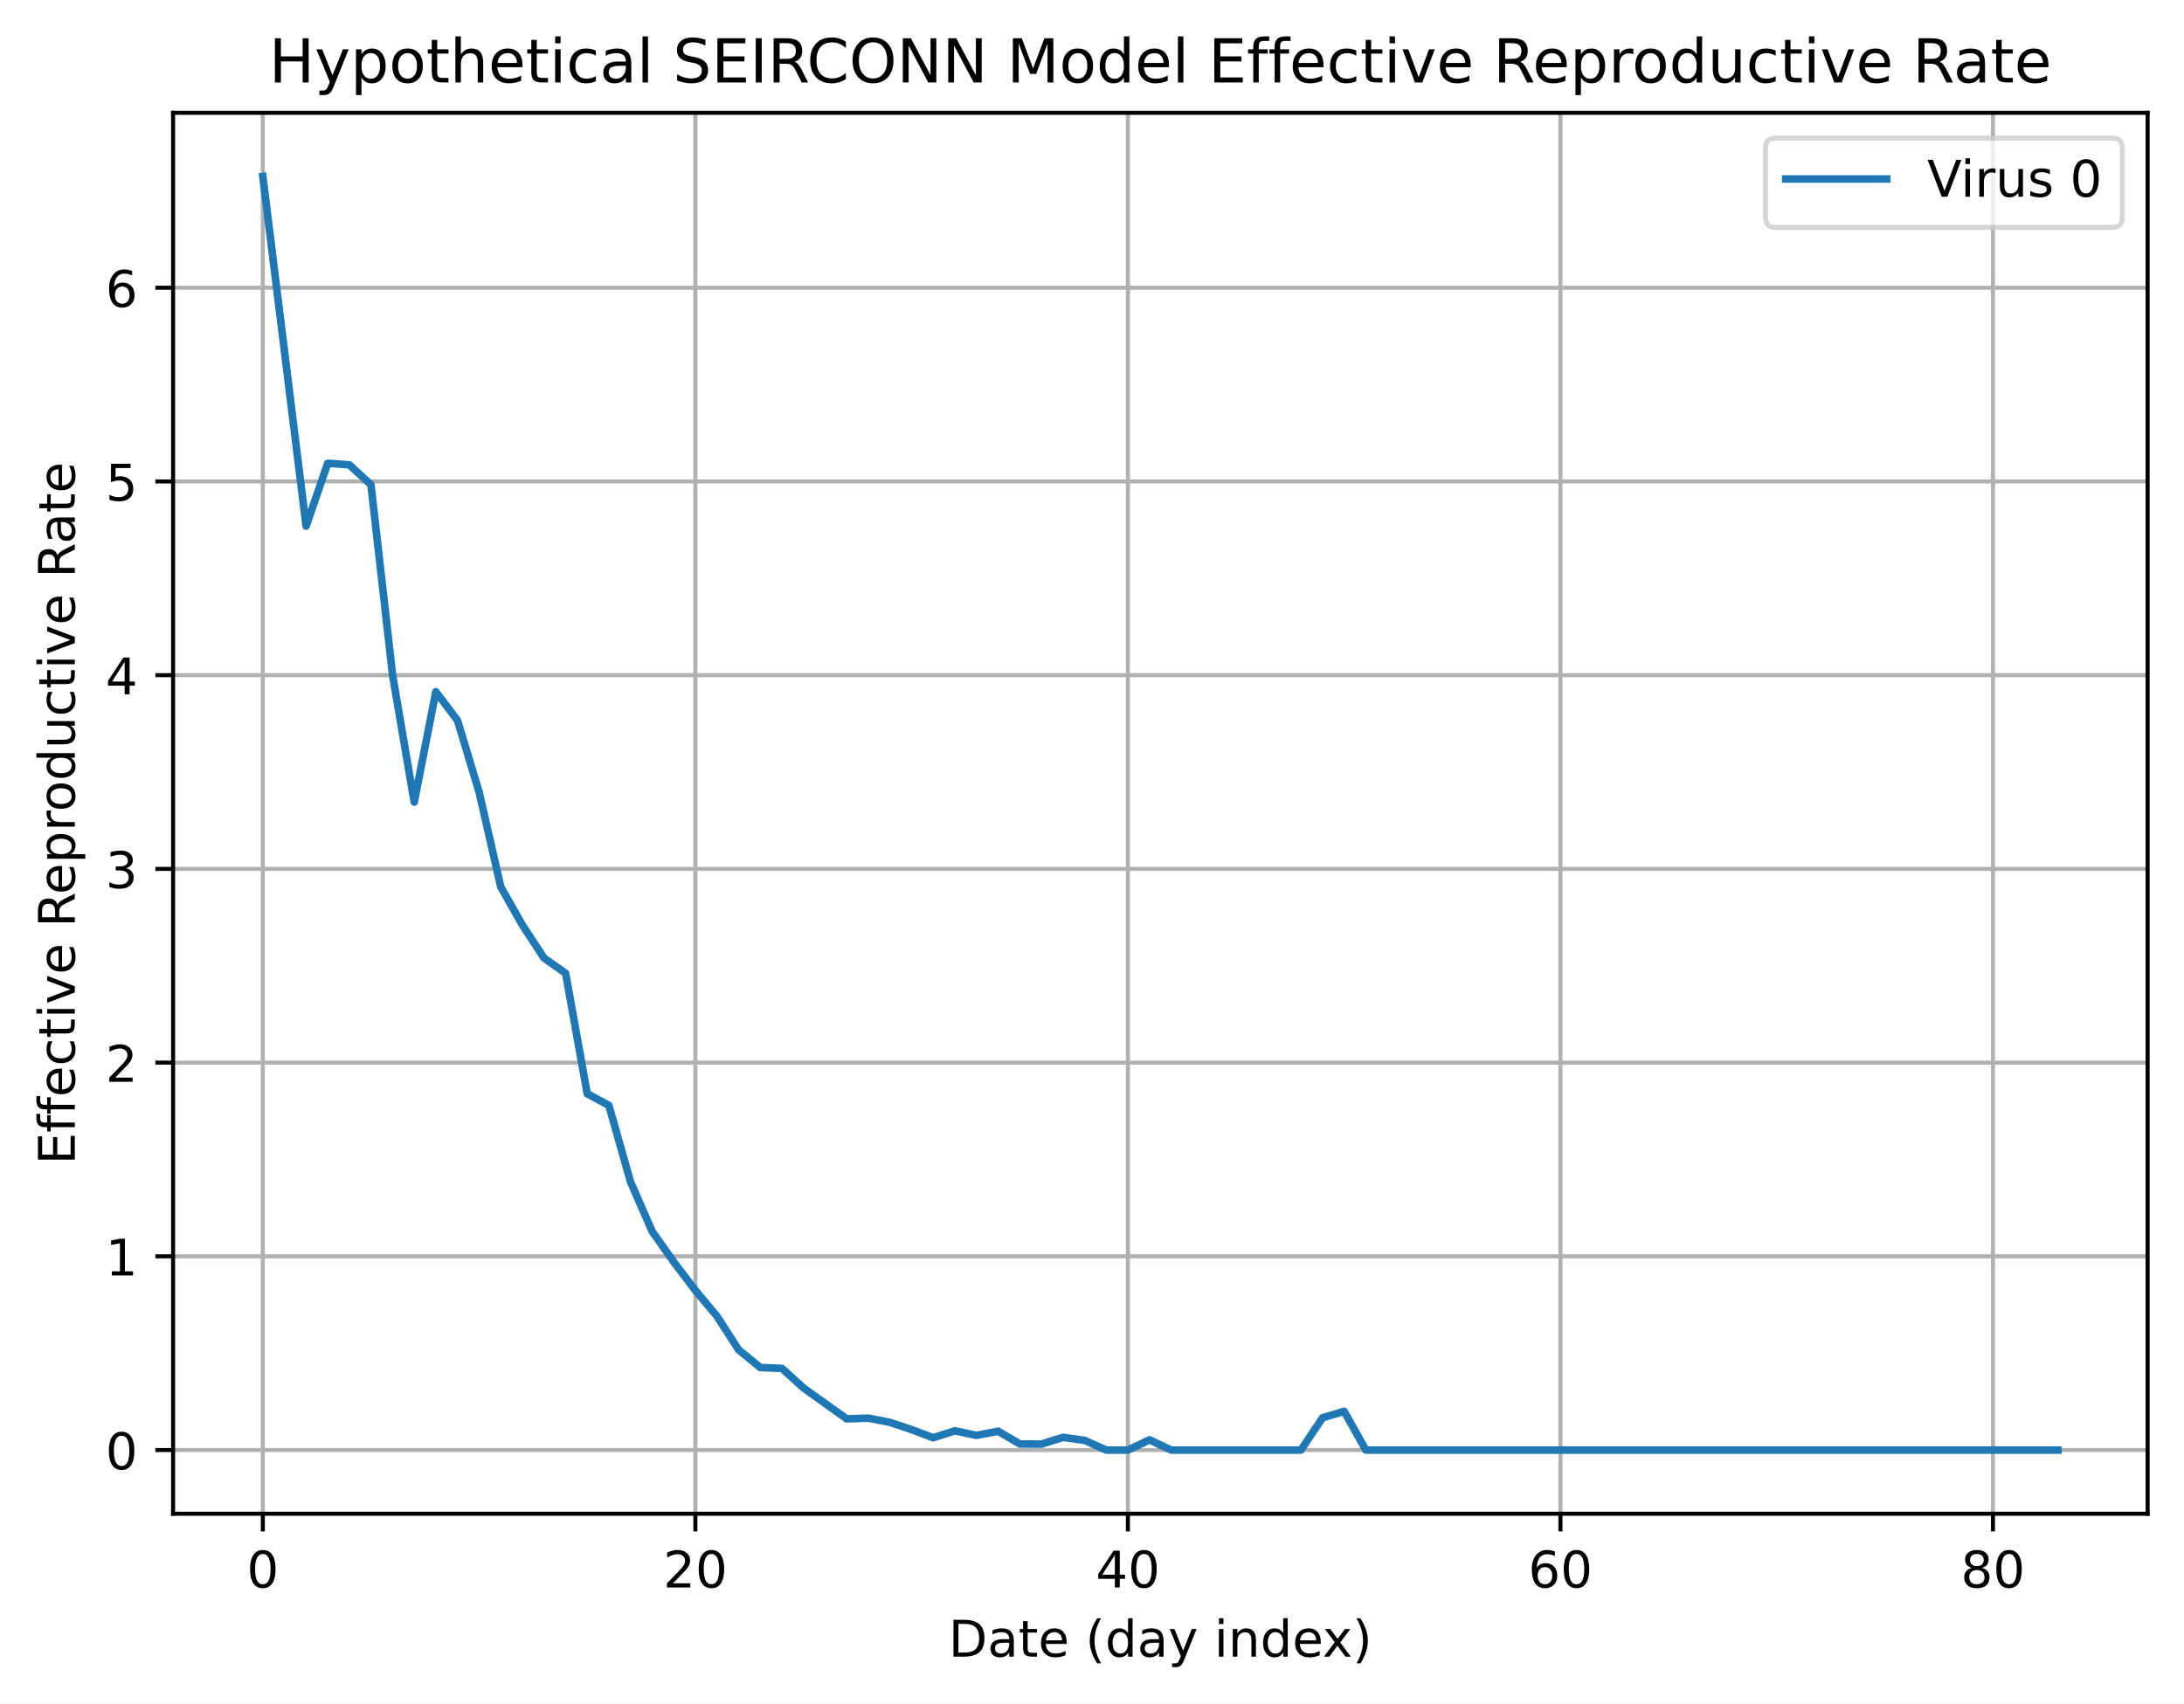
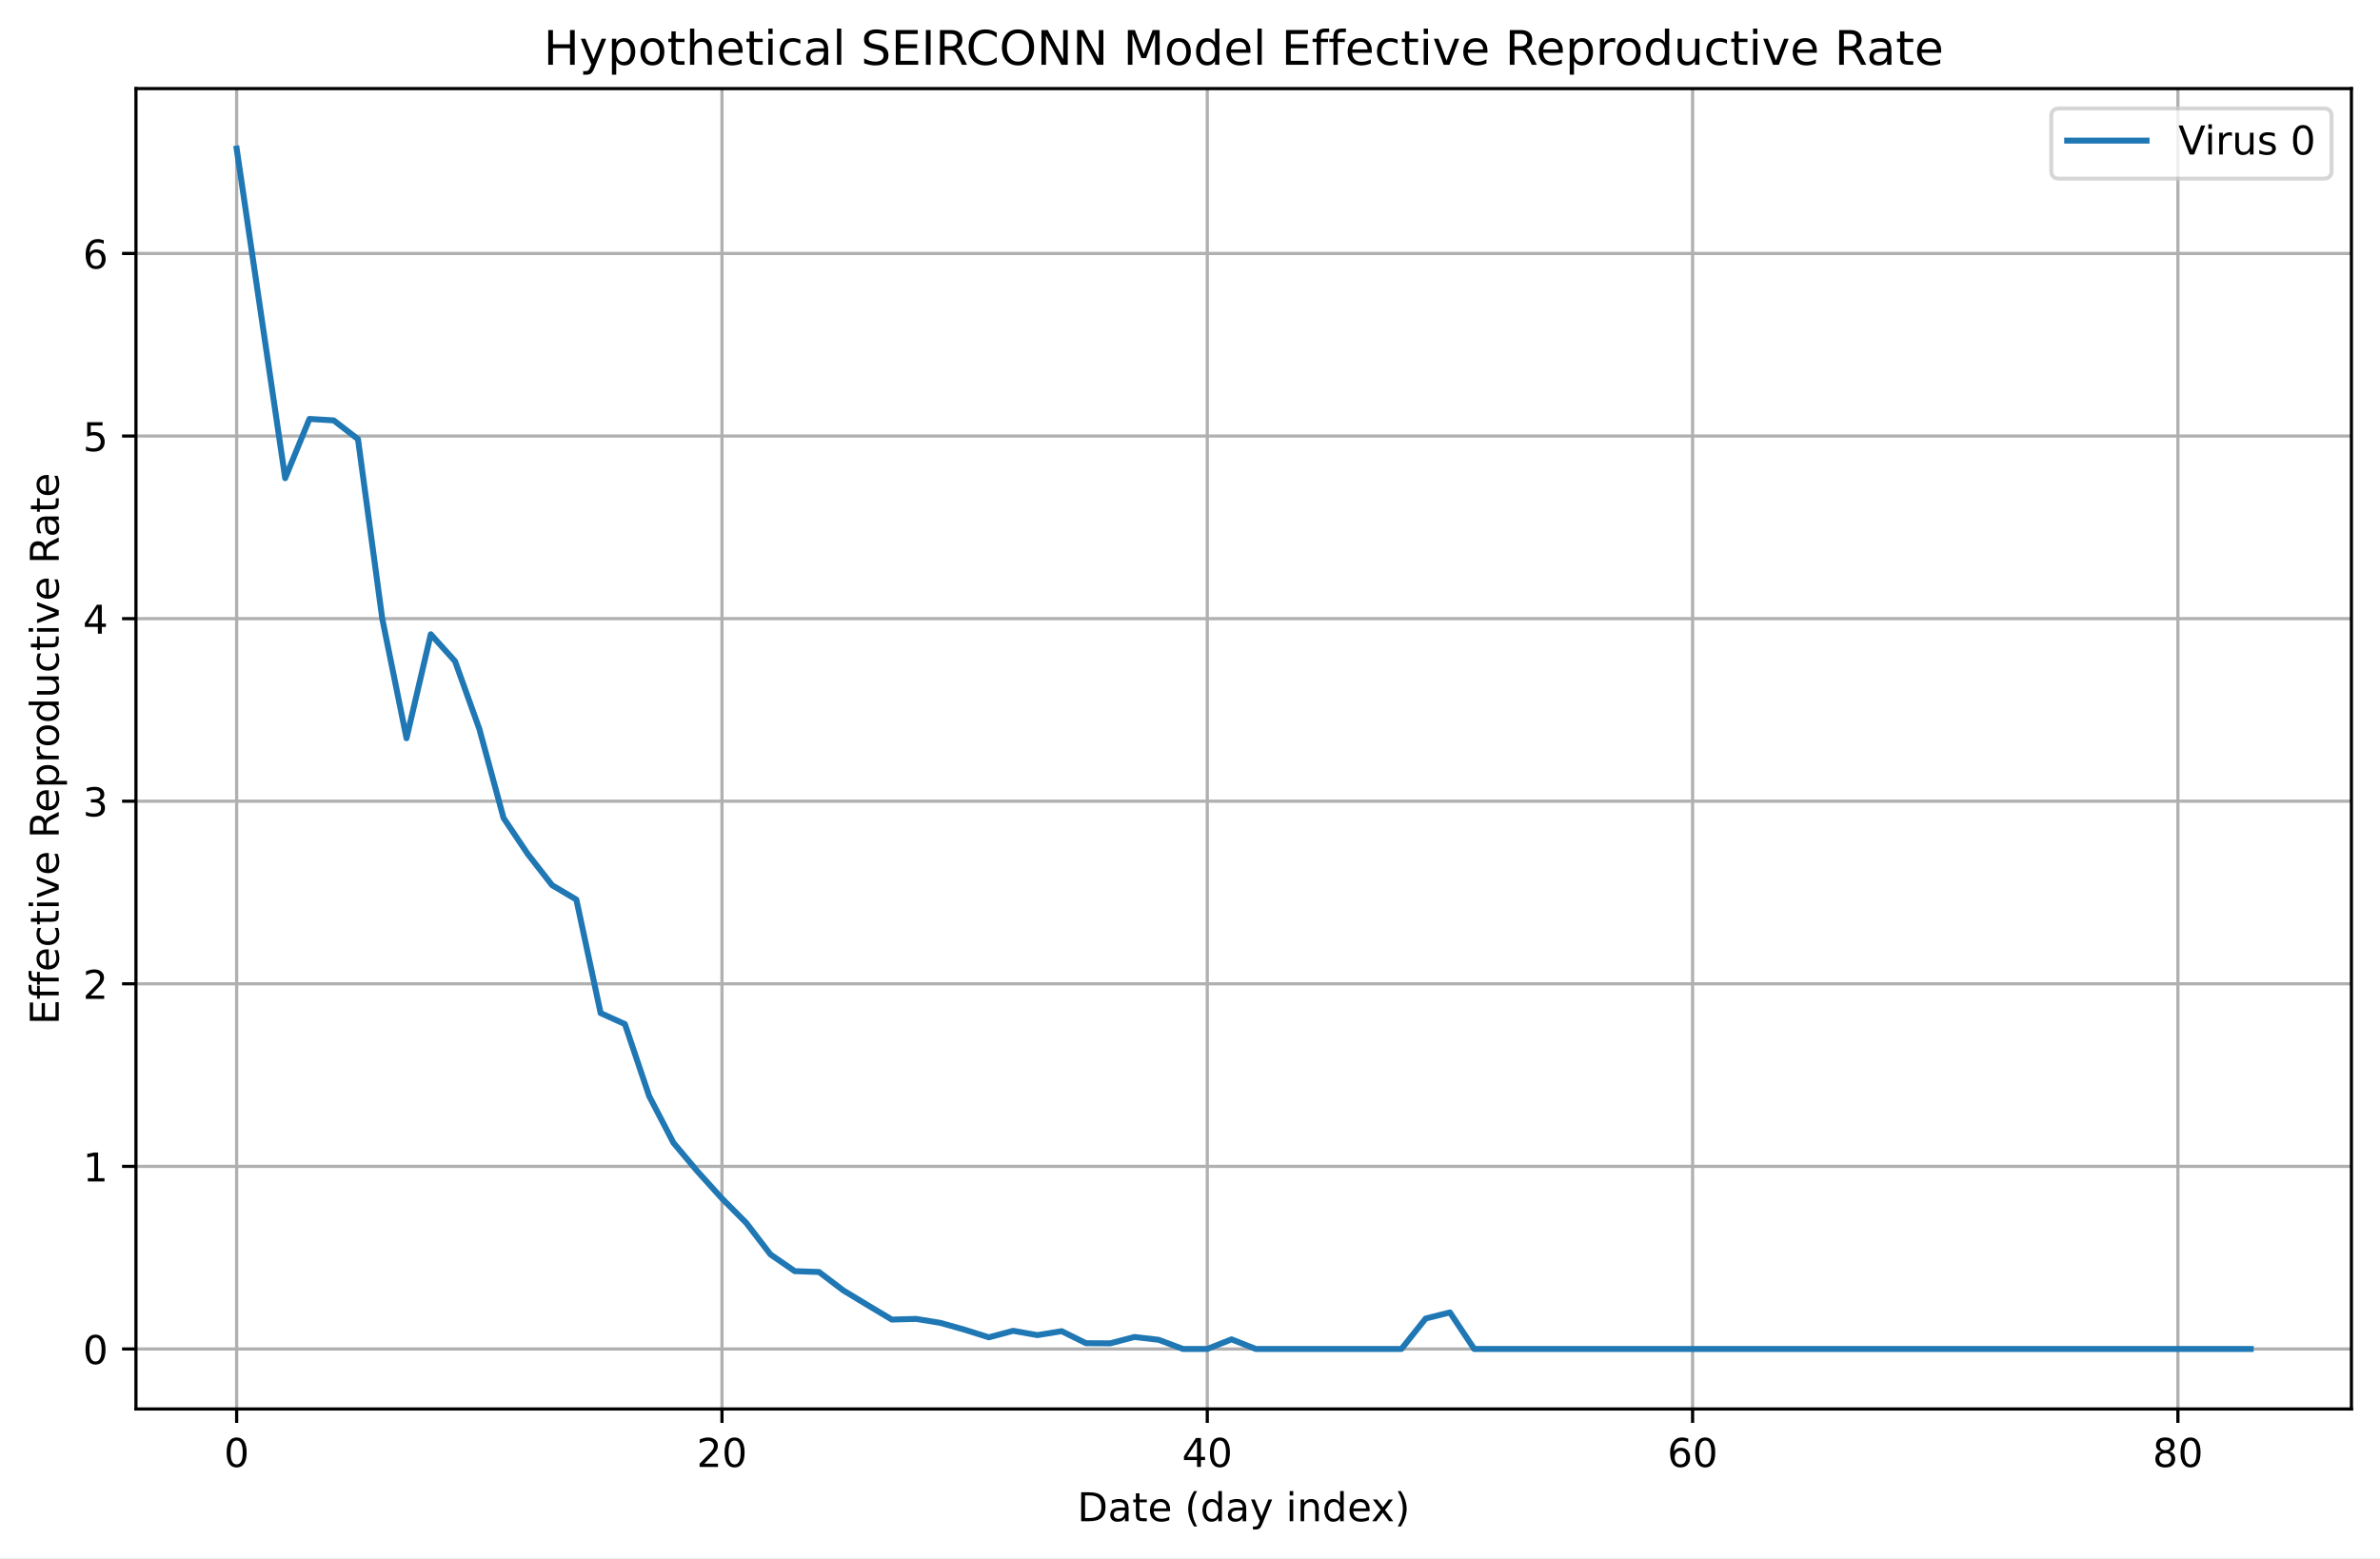
- <svg xmlns="http://www.w3.org/2000/svg" xmlns:xlink="http://www.w3.org/1999/xlink" width="432.041pt" height="337.074pt" viewBox="0 0 432.041 337.074" version="1.1">
+ <svg xmlns="http://www.w3.org/2000/svg" xmlns:xlink="http://www.w3.org/1999/xlink" width="599.441pt" height="392.514pt" viewBox="0 0 599.441 392.514" version="1.1">
  <defs>
    <style type="text/css">*{stroke-linejoin: round; stroke-linecap: butt}</style>
  </defs>
  <g id="figure_1">
    <g id="patch_1">
-       <path d="M 0 337.074  L 432.041 337.074  L 432.041 0  L 0 0  z " style="fill: #ffffff" />
+       <path d="M 0 392.514  L 599.441 392.514  L 599.441 0  L 0 0  z " style="fill: #ffffff" />
    </g>
    <g id="axes_1">
      <g id="patch_2">
-         <path d="M 34.241 299.518  L 424.841 299.518  L 424.841 22.318  L 34.241 22.318  z " style="fill: #ffffff" />
+         <path d="M 34.241 354.958  L 592.241 354.958  L 592.241 22.318  L 34.241 22.318  z " style="fill: #ffffff" />
      </g>
      <g id="matplotlib.axis_1">
        <g id="xtick_1">
          <g id="line2d_1">
-             <path d="M 51.995 299.518  L 51.995 22.318  " clip-path="url(#p65db26a279)" style="fill: none; stroke: #b0b0b0; stroke-width: 0.8; stroke-linecap: square" />
+             <path d="M 59.604 354.958  L 59.604 22.318  " clip-path="url(#p182b6ae760)" style="fill: none; stroke: #b0b0b0; stroke-width: 0.8; stroke-linecap: square" />
          </g>
          <g id="line2d_2">
            <defs>
-               <path id="mb46f146114" d="M 0 0  L 0 3.5  " style="stroke: #000000; stroke-width: 0.8" />
+               <path id="m645575d894" d="M 0 0  L 0 3.5  " style="stroke: #000000; stroke-width: 0.8" />
            </defs>
            <g>
-               <use xlink:href="#mb46f146114" x="51.995" y="299.518" style="stroke: #000000; stroke-width: 0.8" />
+               <use xlink:href="#m645575d894" x="59.604" y="354.958" style="stroke: #000000; stroke-width: 0.8" />
            </g>
          </g>
          <g id="text_1">
-             <g transform="translate(48.81392 314.1166) scale(0.1 -0.1)">
+             <g transform="translate(56.42301 369.5566) scale(0.1 -0.1)">
              <defs>
                <path id="DejaVuSans-30" d="M 2034 4250  Q 1547 4250 1301 3770  Q 1056 3291 1056 2328  Q 1056 1369 1301 889  Q 1547 409 2034 409  Q 2525 409 2770 889  Q 3016 1369 3016 2328  Q 3016 3291 2770 3770  Q 2525 4250 2034 4250  z M 2034 4750  Q 2819 4750 3233 4129  Q 3647 3509 3647 2328  Q 3647 1150 3233 529  Q 2819 -91 2034 -91  Q 1250 -91 836 529  Q 422 1150 422 2328  Q 422 3509 836 4129  Q 1250 4750 2034 4750  z " transform="scale(0.015625)" />
              </defs>
              <use xlink:href="#DejaVuSans-30" />
            </g>
          </g>
        </g>
        <g id="xtick_2">
          <g id="line2d_3">
-             <path d="M 137.559 299.518  L 137.559 22.318  " clip-path="url(#p65db26a279)" style="fill: none; stroke: #b0b0b0; stroke-width: 0.8; stroke-linecap: square" />
+             <path d="M 181.839 354.958  L 181.839 22.318  " clip-path="url(#p182b6ae760)" style="fill: none; stroke: #b0b0b0; stroke-width: 0.8; stroke-linecap: square" />
          </g>
          <g id="line2d_4">
            <g>
-               <use xlink:href="#mb46f146114" x="137.559" y="299.518" style="stroke: #000000; stroke-width: 0.8" />
+               <use xlink:href="#m645575d894" x="181.839" y="354.958" style="stroke: #000000; stroke-width: 0.8" />
            </g>
          </g>
          <g id="text_2">
-             <g transform="translate(131.1967 314.1166) scale(0.1 -0.1)">
+             <g transform="translate(175.4762 369.5566) scale(0.1 -0.1)">
              <defs>
                <path id="DejaVuSans-32" d="M 1228 531  L 3431 531  L 3431 0  L 469 0  L 469 531  Q 828 903 1448 1529  Q 2069 2156 2228 2338  Q 2531 2678 2651 2914  Q 2772 3150 2772 3378  Q 2772 3750 2511 3984  Q 2250 4219 1831 4219  Q 1534 4219 1204 4116  Q 875 4013 500 3803  L 500 4441  Q 881 4594 1212 4672  Q 1544 4750 1819 4750  Q 2544 4750 2975 4387  Q 3406 4025 3406 3419  Q 3406 3131 3298 2873  Q 3191 2616 2906 2266  Q 2828 2175 2409 1742  Q 1991 1309 1228 531  z " transform="scale(0.015625)" />
              </defs>
              <use xlink:href="#DejaVuSans-32" />
              <use xlink:href="#DejaVuSans-30" transform="translate(63.62305 0)" />
            </g>
          </g>
        </g>
        <g id="xtick_3">
          <g id="line2d_5">
-             <path d="M 223.123 299.518  L 223.123 22.318  " clip-path="url(#p65db26a279)" style="fill: none; stroke: #b0b0b0; stroke-width: 0.8; stroke-linecap: square" />
+             <path d="M 304.073 354.958  L 304.073 22.318  " clip-path="url(#p182b6ae760)" style="fill: none; stroke: #b0b0b0; stroke-width: 0.8; stroke-linecap: square" />
          </g>
          <g id="line2d_6">
            <g>
-               <use xlink:href="#mb46f146114" x="223.123" y="299.518" style="stroke: #000000; stroke-width: 0.8" />
+               <use xlink:href="#m645575d894" x="304.073" y="354.958" style="stroke: #000000; stroke-width: 0.8" />
            </g>
          </g>
          <g id="text_3">
-             <g transform="translate(216.7608 314.1166) scale(0.1 -0.1)">
+             <g transform="translate(297.7105 369.5566) scale(0.1 -0.1)">
              <defs>
                <path id="DejaVuSans-34" d="M 2419 4116  L 825 1625  L 2419 1625  L 2419 4116  z M 2253 4666  L 3047 4666  L 3047 1625  L 3713 1625  L 3713 1100  L 3047 1100  L 3047 0  L 2419 0  L 2419 1100  L 313 1100  L 313 1709  L 2253 4666  z " transform="scale(0.015625)" />
              </defs>
              <use xlink:href="#DejaVuSans-34" />
              <use xlink:href="#DejaVuSans-30" transform="translate(63.62305 0)" />
            </g>
          </g>
        </g>
        <g id="xtick_4">
          <g id="line2d_7">
-             <path d="M 308.687 299.518  L 308.687 22.318  " clip-path="url(#p65db26a279)" style="fill: none; stroke: #b0b0b0; stroke-width: 0.8; stroke-linecap: square" />
+             <path d="M 426.307 354.958  L 426.307 22.318  " clip-path="url(#p182b6ae760)" style="fill: none; stroke: #b0b0b0; stroke-width: 0.8; stroke-linecap: square" />
          </g>
          <g id="line2d_8">
            <g>
-               <use xlink:href="#mb46f146114" x="308.687" y="299.518" style="stroke: #000000; stroke-width: 0.8" />
+               <use xlink:href="#m645575d894" x="426.307" y="354.958" style="stroke: #000000; stroke-width: 0.8" />
            </g>
          </g>
          <g id="text_4">
-             <g transform="translate(302.3249 314.1166) scale(0.1 -0.1)">
+             <g transform="translate(419.9449 369.5566) scale(0.1 -0.1)">
              <defs>
                <path id="DejaVuSans-36" d="M 2113 2584  Q 1688 2584 1439 2293  Q 1191 2003 1191 1497  Q 1191 994 1439 701  Q 1688 409 2113 409  Q 2538 409 2786 701  Q 3034 994 3034 1497  Q 3034 2003 2786 2293  Q 2538 2584 2113 2584  z M 3366 4563  L 3366 3988  Q 3128 4100 2886 4159  Q 2644 4219 2406 4219  Q 1781 4219 1451 3797  Q 1122 3375 1075 2522  Q 1259 2794 1537 2939  Q 1816 3084 2150 3084  Q 2853 3084 3261 2657  Q 3669 2231 3669 1497  Q 3669 778 3244 343  Q 2819 -91 2113 -91  Q 1303 -91 875 529  Q 447 1150 447 2328  Q 447 3434 972 4092  Q 1497 4750 2381 4750  Q 2619 4750 2861 4703  Q 3103 4656 3366 4563  z " transform="scale(0.015625)" />
              </defs>
              <use xlink:href="#DejaVuSans-36" />
              <use xlink:href="#DejaVuSans-30" transform="translate(63.62305 0)" />
            </g>
          </g>
        </g>
        <g id="xtick_5">
          <g id="line2d_9">
-             <path d="M 394.251 299.518  L 394.251 22.318  " clip-path="url(#p65db26a279)" style="fill: none; stroke: #b0b0b0; stroke-width: 0.8; stroke-linecap: square" />
+             <path d="M 548.542 354.958  L 548.542 22.318  " clip-path="url(#p182b6ae760)" style="fill: none; stroke: #b0b0b0; stroke-width: 0.8; stroke-linecap: square" />
          </g>
          <g id="line2d_10">
            <g>
-               <use xlink:href="#mb46f146114" x="394.251" y="299.518" style="stroke: #000000; stroke-width: 0.8" />
+               <use xlink:href="#m645575d894" x="548.542" y="354.958" style="stroke: #000000; stroke-width: 0.8" />
            </g>
          </g>
          <g id="text_5">
-             <g transform="translate(387.889 314.1166) scale(0.1 -0.1)">
+             <g transform="translate(542.1793 369.5566) scale(0.1 -0.1)">
              <defs>
                <path id="DejaVuSans-38" d="M 2034 2216  Q 1584 2216 1326 1975  Q 1069 1734 1069 1313  Q 1069 891 1326 650  Q 1584 409 2034 409  Q 2484 409 2743 651  Q 3003 894 3003 1313  Q 3003 1734 2745 1975  Q 2488 2216 2034 2216  z M 1403 2484  Q 997 2584 770 2862  Q 544 3141 544 3541  Q 544 4100 942 4425  Q 1341 4750 2034 4750  Q 2731 4750 3128 4425  Q 3525 4100 3525 3541  Q 3525 3141 3298 2862  Q 3072 2584 2669 2484  Q 3125 2378 3379 2068  Q 3634 1759 3634 1313  Q 3634 634 3220 271  Q 2806 -91 2034 -91  Q 1263 -91 848 271  Q 434 634 434 1313  Q 434 1759 690 2068  Q 947 2378 1403 2484  z M 1172 3481  Q 1172 3119 1398 2916  Q 1625 2713 2034 2713  Q 2441 2713 2670 2916  Q 2900 3119 2900 3481  Q 2900 3844 2670 4047  Q 2441 4250 2034 4250  Q 1625 4250 1398 4047  Q 1172 3844 1172 3481  z " transform="scale(0.015625)" />
              </defs>
              <use xlink:href="#DejaVuSans-38" />
              <use xlink:href="#DejaVuSans-30" transform="translate(63.62305 0)" />
            </g>
          </g>
        </g>
        <g id="text_6">
-           <g transform="translate(187.632 327.7947) scale(0.1 -0.1)">
+           <g transform="translate(271.332 383.2347) scale(0.1 -0.1)">
            <defs>
              <path id="DejaVuSans-44" d="M 1259 4147  L 1259 519  L 2022 519  Q 2988 519 3436 956  Q 3884 1394 3884 2338  Q 3884 3275 3436 3711  Q 2988 4147 2022 4147  L 1259 4147  z M 628 4666  L 1925 4666  Q 3281 4666 3915 4102  Q 4550 3538 4550 2338  Q 4550 1131 3912 565  Q 3275 0 1925 0  L 628 0  L 628 4666  z " transform="scale(0.015625)" />
              <path id="DejaVuSans-61" d="M 2194 1759  Q 1497 1759 1228 1600  Q 959 1441 959 1056  Q 959 750 1161 570  Q 1363 391 1709 391  Q 2188 391 2477 730  Q 2766 1069 2766 1631  L 2766 1759  L 2194 1759  z M 3341 1997  L 3341 0  L 2766 0  L 2766 531  Q 2569 213 2275 61  Q 1981 -91 1556 -91  Q 1019 -91 701 211  Q 384 513 384 1019  Q 384 1609 779 1909  Q 1175 2209 1959 2209  L 2766 2209  L 2766 2266  Q 2766 2663 2505 2880  Q 2244 3097 1772 3097  Q 1472 3097 1187 3025  Q 903 2953 641 2809  L 641 3341  Q 956 3463 1253 3523  Q 1550 3584 1831 3584  Q 2591 3584 2966 3190  Q 3341 2797 3341 1997  z " transform="scale(0.015625)" />
              <path id="DejaVuSans-74" d="M 1172 4494  L 1172 3500  L 2356 3500  L 2356 3053  L 1172 3053  L 1172 1153  Q 1172 725 1289 603  Q 1406 481 1766 481  L 2356 481  L 2356 0  L 1766 0  Q 1100 0 847 248  Q 594 497 594 1153  L 594 3053  L 172 3053  L 172 3500  L 594 3500  L 594 4494  L 1172 4494  z " transform="scale(0.015625)" />
              <path id="DejaVuSans-65" d="M 3597 1894  L 3597 1613  L 953 1613  Q 991 1019 1311 708  Q 1631 397 2203 397  Q 2534 397 2845 478  Q 3156 559 3463 722  L 3463 178  Q 3153 47 2828 -22  Q 2503 -91 2169 -91  Q 1331 -91 842 396  Q 353 884 353 1716  Q 353 2575 817 3079  Q 1281 3584 2069 3584  Q 2775 3584 3186 3129  Q 3597 2675 3597 1894  z M 3022 2063  Q 3016 2534 2758 2815  Q 2500 3097 2075 3097  Q 1594 3097 1305 2825  Q 1016 2553 972 2059  L 3022 2063  z " transform="scale(0.015625)" />
              <path id="DejaVuSans-20" transform="scale(0.015625)" />
              <path id="DejaVuSans-28" d="M 1984 4856  Q 1566 4138 1362 3434  Q 1159 2731 1159 2009  Q 1159 1288 1364 580  Q 1569 -128 1984 -844  L 1484 -844  Q 1016 -109 783 600  Q 550 1309 550 2009  Q 550 2706 781 3412  Q 1013 4119 1484 4856  L 1984 4856  z " transform="scale(0.015625)" />
              <path id="DejaVuSans-64" d="M 2906 2969  L 2906 4863  L 3481 4863  L 3481 0  L 2906 0  L 2906 525  Q 2725 213 2448 61  Q 2172 -91 1784 -91  Q 1150 -91 751 415  Q 353 922 353 1747  Q 353 2572 751 3078  Q 1150 3584 1784 3584  Q 2172 3584 2448 3432  Q 2725 3281 2906 2969  z M 947 1747  Q 947 1113 1208 752  Q 1469 391 1925 391  Q 2381 391 2643 752  Q 2906 1113 2906 1747  Q 2906 2381 2643 2742  Q 2381 3103 1925 3103  Q 1469 3103 1208 2742  Q 947 2381 947 1747  z " transform="scale(0.015625)" />
              <path id="DejaVuSans-79" d="M 2059 -325  Q 1816 -950 1584 -1140  Q 1353 -1331 966 -1331  L 506 -1331  L 506 -850  L 844 -850  Q 1081 -850 1212 -737  Q 1344 -625 1503 -206  L 1606 56  L 191 3500  L 800 3500  L 1894 763  L 2988 3500  L 3597 3500  L 2059 -325  z " transform="scale(0.015625)" />
              <path id="DejaVuSans-69" d="M 603 3500  L 1178 3500  L 1178 0  L 603 0  L 603 3500  z M 603 4863  L 1178 4863  L 1178 4134  L 603 4134  L 603 4863  z " transform="scale(0.015625)" />
              <path id="DejaVuSans-6e" d="M 3513 2113  L 3513 0  L 2938 0  L 2938 2094  Q 2938 2591 2744 2837  Q 2550 3084 2163 3084  Q 1697 3084 1428 2787  Q 1159 2491 1159 1978  L 1159 0  L 581 0  L 581 3500  L 1159 3500  L 1159 2956  Q 1366 3272 1645 3428  Q 1925 3584 2291 3584  Q 2894 3584 3203 3211  Q 3513 2838 3513 2113  z " transform="scale(0.015625)" />
              <path id="DejaVuSans-78" d="M 3513 3500  L 2247 1797  L 3578 0  L 2900 0  L 1881 1375  L 863 0  L 184 0  L 1544 1831  L 300 3500  L 978 3500  L 1906 2253  L 2834 3500  L 3513 3500  z " transform="scale(0.015625)" />
              <path id="DejaVuSans-29" d="M 513 4856  L 1013 4856  Q 1481 4119 1714 3412  Q 1947 2706 1947 2009  Q 1947 1309 1714 600  Q 1481 -109 1013 -844  L 513 -844  Q 928 -128 1133 580  Q 1338 1288 1338 2009  Q 1338 2731 1133 3434  Q 928 4138 513 4856  z " transform="scale(0.015625)" />
            </defs>
            <use xlink:href="#DejaVuSans-44" />
            <use xlink:href="#DejaVuSans-61" transform="translate(77.00195 0)" />
            <use xlink:href="#DejaVuSans-74" transform="translate(138.2812 0)" />
            <use xlink:href="#DejaVuSans-65" transform="translate(177.4902 0)" />
            <use xlink:href="#DejaVuSans-20" transform="translate(239.0137 0)" />
            <use xlink:href="#DejaVuSans-28" transform="translate(270.8008 0)" />
            <use xlink:href="#DejaVuSans-64" transform="translate(309.8145 0)" />
            <use xlink:href="#DejaVuSans-61" transform="translate(373.291 0)" />
            <use xlink:href="#DejaVuSans-79" transform="translate(434.5703 0)" />
            <use xlink:href="#DejaVuSans-20" transform="translate(493.75 0)" />
            <use xlink:href="#DejaVuSans-69" transform="translate(525.5371 0)" />
            <use xlink:href="#DejaVuSans-6e" transform="translate(553.3203 0)" />
            <use xlink:href="#DejaVuSans-64" transform="translate(616.6992 0)" />
            <use xlink:href="#DejaVuSans-65" transform="translate(680.1758 0)" />
            <use xlink:href="#DejaVuSans-78" transform="translate(739.9492 0)" />
            <use xlink:href="#DejaVuSans-29" transform="translate(799.1289 0)" />
          </g>
        </g>
      </g>
      <g id="matplotlib.axis_2">
        <g id="ytick_1">
          <g id="line2d_11">
-             <path d="M 34.241 286.918  L 424.841 286.918  " clip-path="url(#p65db26a279)" style="fill: none; stroke: #b0b0b0; stroke-width: 0.8; stroke-linecap: square" />
+             <path d="M 34.241 339.838  L 592.241 339.838  " clip-path="url(#p182b6ae760)" style="fill: none; stroke: #b0b0b0; stroke-width: 0.8; stroke-linecap: square" />
          </g>
          <g id="line2d_12">
            <defs>
-               <path id="maa9f32d849" d="M 0 0  L -3.5 0  " style="stroke: #000000; stroke-width: 0.8" />
+               <path id="mdc50e5038f" d="M 0 0  L -3.5 0  " style="stroke: #000000; stroke-width: 0.8" />
            </defs>
            <g>
-               <use xlink:href="#maa9f32d849" x="34.241" y="286.918" style="stroke: #000000; stroke-width: 0.8" />
+               <use xlink:href="#mdc50e5038f" x="34.241" y="339.838" style="stroke: #000000; stroke-width: 0.8" />
            </g>
          </g>
          <g id="text_7">
-             <g transform="translate(20.87813 290.7173) scale(0.1 -0.1)">
+             <g transform="translate(20.87813 343.6373) scale(0.1 -0.1)">
              <use xlink:href="#DejaVuSans-30" />
            </g>
          </g>
        </g>
        <g id="ytick_2">
          <g id="line2d_13">
-             <path d="M 34.241 248.587  L 424.841 248.587  " clip-path="url(#p65db26a279)" style="fill: none; stroke: #b0b0b0; stroke-width: 0.8; stroke-linecap: square" />
+             <path d="M 34.241 293.841  L 592.241 293.841  " clip-path="url(#p182b6ae760)" style="fill: none; stroke: #b0b0b0; stroke-width: 0.8; stroke-linecap: square" />
          </g>
          <g id="line2d_14">
            <g>
-               <use xlink:href="#maa9f32d849" x="34.241" y="248.587" style="stroke: #000000; stroke-width: 0.8" />
+               <use xlink:href="#mdc50e5038f" x="34.241" y="293.841" style="stroke: #000000; stroke-width: 0.8" />
            </g>
          </g>
          <g id="text_8">
-             <g transform="translate(20.87813 252.386) scale(0.1 -0.1)">
+             <g transform="translate(20.87813 297.6398) scale(0.1 -0.1)">
              <defs>
                <path id="DejaVuSans-31" d="M 794 531  L 1825 531  L 1825 4091  L 703 3866  L 703 4441  L 1819 4666  L 2450 4666  L 2450 531  L 3481 531  L 3481 0  L 794 0  L 794 531  z " transform="scale(0.015625)" />
              </defs>
              <use xlink:href="#DejaVuSans-31" />
            </g>
          </g>
        </g>
        <g id="ytick_3">
          <g id="line2d_15">
-             <path d="M 34.241 210.255  L 424.841 210.255  " clip-path="url(#p65db26a279)" style="fill: none; stroke: #b0b0b0; stroke-width: 0.8; stroke-linecap: square" />
+             <path d="M 34.241 247.843  L 592.241 247.843  " clip-path="url(#p182b6ae760)" style="fill: none; stroke: #b0b0b0; stroke-width: 0.8; stroke-linecap: square" />
          </g>
          <g id="line2d_16">
            <g>
-               <use xlink:href="#maa9f32d849" x="34.241" y="210.255" style="stroke: #000000; stroke-width: 0.8" />
+               <use xlink:href="#mdc50e5038f" x="34.241" y="247.843" style="stroke: #000000; stroke-width: 0.8" />
            </g>
          </g>
          <g id="text_9">
-             <g transform="translate(20.87813 214.0547) scale(0.1 -0.1)">
+             <g transform="translate(20.87813 251.6422) scale(0.1 -0.1)">
              <use xlink:href="#DejaVuSans-32" />
            </g>
          </g>
        </g>
        <g id="ytick_4">
          <g id="line2d_17">
-             <path d="M 34.241 171.924  L 424.841 171.924  " clip-path="url(#p65db26a279)" style="fill: none; stroke: #b0b0b0; stroke-width: 0.8; stroke-linecap: square" />
+             <path d="M 34.241 201.845  L 592.241 201.845  " clip-path="url(#p182b6ae760)" style="fill: none; stroke: #b0b0b0; stroke-width: 0.8; stroke-linecap: square" />
          </g>
          <g id="line2d_18">
            <g>
-               <use xlink:href="#maa9f32d849" x="34.241" y="171.924" style="stroke: #000000; stroke-width: 0.8" />
+               <use xlink:href="#mdc50e5038f" x="34.241" y="201.845" style="stroke: #000000; stroke-width: 0.8" />
            </g>
          </g>
          <g id="text_10">
-             <g transform="translate(20.87813 175.7234) scale(0.1 -0.1)">
+             <g transform="translate(20.87813 205.6446) scale(0.1 -0.1)">
              <defs>
                <path id="DejaVuSans-33" d="M 2597 2516  Q 3050 2419 3304 2112  Q 3559 1806 3559 1356  Q 3559 666 3084 287  Q 2609 -91 1734 -91  Q 1441 -91 1130 -33  Q 819 25 488 141  L 488 750  Q 750 597 1062 519  Q 1375 441 1716 441  Q 2309 441 2620 675  Q 2931 909 2931 1356  Q 2931 1769 2642 2001  Q 2353 2234 1838 2234  L 1294 2234  L 1294 2753  L 1863 2753  Q 2328 2753 2575 2939  Q 2822 3125 2822 3475  Q 2822 3834 2567 4026  Q 2313 4219 1838 4219  Q 1578 4219 1281 4162  Q 984 4106 628 3988  L 628 4550  Q 988 4650 1302 4700  Q 1616 4750 1894 4750  Q 2613 4750 3031 4423  Q 3450 4097 3450 3541  Q 3450 3153 3228 2886  Q 3006 2619 2597 2516  z " transform="scale(0.015625)" />
              </defs>
              <use xlink:href="#DejaVuSans-33" />
            </g>
          </g>
        </g>
        <g id="ytick_5">
          <g id="line2d_19">
-             <path d="M 34.241 133.593  L 424.841 133.593  " clip-path="url(#p65db26a279)" style="fill: none; stroke: #b0b0b0; stroke-width: 0.8; stroke-linecap: square" />
+             <path d="M 34.241 155.848  L 592.241 155.848  " clip-path="url(#p182b6ae760)" style="fill: none; stroke: #b0b0b0; stroke-width: 0.8; stroke-linecap: square" />
          </g>
          <g id="line2d_20">
            <g>
-               <use xlink:href="#maa9f32d849" x="34.241" y="133.593" style="stroke: #000000; stroke-width: 0.8" />
+               <use xlink:href="#mdc50e5038f" x="34.241" y="155.848" style="stroke: #000000; stroke-width: 0.8" />
            </g>
          </g>
          <g id="text_11">
-             <g transform="translate(20.87813 137.392) scale(0.1 -0.1)">
+             <g transform="translate(20.87813 159.647) scale(0.1 -0.1)">
              <use xlink:href="#DejaVuSans-34" />
            </g>
          </g>
        </g>
        <g id="ytick_6">
          <g id="line2d_21">
-             <path d="M 34.241 95.261  L 424.841 95.261  " clip-path="url(#p65db26a279)" style="fill: none; stroke: #b0b0b0; stroke-width: 0.8; stroke-linecap: square" />
+             <path d="M 34.241 109.85  L 592.241 109.85  " clip-path="url(#p182b6ae760)" style="fill: none; stroke: #b0b0b0; stroke-width: 0.8; stroke-linecap: square" />
          </g>
          <g id="line2d_22">
            <g>
-               <use xlink:href="#maa9f32d849" x="34.241" y="95.261" style="stroke: #000000; stroke-width: 0.8" />
+               <use xlink:href="#mdc50e5038f" x="34.241" y="109.85" style="stroke: #000000; stroke-width: 0.8" />
            </g>
          </g>
          <g id="text_12">
-             <g transform="translate(20.87813 99.06072) scale(0.1 -0.1)">
+             <g transform="translate(20.87813 113.6494) scale(0.1 -0.1)">
              <defs>
                <path id="DejaVuSans-35" d="M 691 4666  L 3169 4666  L 3169 4134  L 1269 4134  L 1269 2991  Q 1406 3038 1543 3061  Q 1681 3084 1819 3084  Q 2600 3084 3056 2656  Q 3513 2228 3513 1497  Q 3513 744 3044 326  Q 2575 -91 1722 -91  Q 1428 -91 1123 -41  Q 819 9 494 109  L 494 744  Q 775 591 1075 516  Q 1375 441 1709 441  Q 2250 441 2565 725  Q 2881 1009 2881 1497  Q 2881 1984 2565 2268  Q 2250 2553 1709 2553  Q 1456 2553 1204 2497  Q 953 2441 691 2322  L 691 4666  z " transform="scale(0.015625)" />
              </defs>
              <use xlink:href="#DejaVuSans-35" />
            </g>
          </g>
        </g>
        <g id="ytick_7">
          <g id="line2d_23">
-             <path d="M 34.241 56.93  L 424.841 56.93  " clip-path="url(#p65db26a279)" style="fill: none; stroke: #b0b0b0; stroke-width: 0.8; stroke-linecap: square" />
+             <path d="M 34.241 63.853  L 592.241 63.853  " clip-path="url(#p182b6ae760)" style="fill: none; stroke: #b0b0b0; stroke-width: 0.8; stroke-linecap: square" />
          </g>
          <g id="line2d_24">
            <g>
-               <use xlink:href="#maa9f32d849" x="34.241" y="56.93" style="stroke: #000000; stroke-width: 0.8" />
+               <use xlink:href="#mdc50e5038f" x="34.241" y="63.853" style="stroke: #000000; stroke-width: 0.8" />
            </g>
          </g>
          <g id="text_13">
-             <g transform="translate(20.87813 60.72939) scale(0.1 -0.1)">
+             <g transform="translate(20.87813 67.6518) scale(0.1 -0.1)">
              <use xlink:href="#DejaVuSans-36" />
            </g>
          </g>
        </g>
        <g id="text_14">
-           <g transform="translate(14.79844 230.4291) rotate(-90) scale(0.1 -0.1)">
+           <g transform="translate(14.79844 258.1491) rotate(-90) scale(0.1 -0.1)">
            <defs>
              <path id="DejaVuSans-45" d="M 628 4666  L 3578 4666  L 3578 4134  L 1259 4134  L 1259 2753  L 3481 2753  L 3481 2222  L 1259 2222  L 1259 531  L 3634 531  L 3634 0  L 628 0  L 628 4666  z " transform="scale(0.015625)" />
              <path id="DejaVuSans-66" d="M 2375 4863  L 2375 4384  L 1825 4384  Q 1516 4384 1395 4259  Q 1275 4134 1275 3809  L 1275 3500  L 2222 3500  L 2222 3053  L 1275 3053  L 1275 0  L 697 0  L 697 3053  L 147 3053  L 147 3500  L 697 3500  L 697 3744  Q 697 4328 969 4595  Q 1241 4863 1831 4863  L 2375 4863  z " transform="scale(0.015625)" />
              <path id="DejaVuSans-63" d="M 3122 3366  L 3122 2828  Q 2878 2963 2633 3030  Q 2388 3097 2138 3097  Q 1578 3097 1268 2742  Q 959 2388 959 1747  Q 959 1106 1268 751  Q 1578 397 2138 397  Q 2388 397 2633 464  Q 2878 531 3122 666  L 3122 134  Q 2881 22 2623 -34  Q 2366 -91 2075 -91  Q 1284 -91 818 406  Q 353 903 353 1747  Q 353 2603 823 3093  Q 1294 3584 2113 3584  Q 2378 3584 2631 3529  Q 2884 3475 3122 3366  z " transform="scale(0.015625)" />
              <path id="DejaVuSans-76" d="M 191 3500  L 800 3500  L 1894 563  L 2988 3500  L 3597 3500  L 2284 0  L 1503 0  L 191 3500  z " transform="scale(0.015625)" />
              <path id="DejaVuSans-52" d="M 2841 2188  Q 3044 2119 3236 1894  Q 3428 1669 3622 1275  L 4263 0  L 3584 0  L 2988 1197  Q 2756 1666 2539 1819  Q 2322 1972 1947 1972  L 1259 1972  L 1259 0  L 628 0  L 628 4666  L 2053 4666  Q 2853 4666 3247 4331  Q 3641 3997 3641 3322  Q 3641 2881 3436 2590  Q 3231 2300 2841 2188  z M 1259 4147  L 1259 2491  L 2053 2491  Q 2509 2491 2742 2702  Q 2975 2913 2975 3322  Q 2975 3731 2742 3939  Q 2509 4147 2053 4147  L 1259 4147  z " transform="scale(0.015625)" />
              <path id="DejaVuSans-70" d="M 1159 525  L 1159 -1331  L 581 -1331  L 581 3500  L 1159 3500  L 1159 2969  Q 1341 3281 1617 3432  Q 1894 3584 2278 3584  Q 2916 3584 3314 3078  Q 3713 2572 3713 1747  Q 3713 922 3314 415  Q 2916 -91 2278 -91  Q 1894 -91 1617 61  Q 1341 213 1159 525  z M 3116 1747  Q 3116 2381 2855 2742  Q 2594 3103 2138 3103  Q 1681 3103 1420 2742  Q 1159 2381 1159 1747  Q 1159 1113 1420 752  Q 1681 391 2138 391  Q 2594 391 2855 752  Q 3116 1113 3116 1747  z " transform="scale(0.015625)" />
              <path id="DejaVuSans-72" d="M 2631 2963  Q 2534 3019 2420 3045  Q 2306 3072 2169 3072  Q 1681 3072 1420 2755  Q 1159 2438 1159 1844  L 1159 0  L 581 0  L 581 3500  L 1159 3500  L 1159 2956  Q 1341 3275 1631 3429  Q 1922 3584 2338 3584  Q 2397 3584 2469 3576  Q 2541 3569 2628 3553  L 2631 2963  z " transform="scale(0.015625)" />
              <path id="DejaVuSans-6f" d="M 1959 3097  Q 1497 3097 1228 2736  Q 959 2375 959 1747  Q 959 1119 1226 758  Q 1494 397 1959 397  Q 2419 397 2687 759  Q 2956 1122 2956 1747  Q 2956 2369 2687 2733  Q 2419 3097 1959 3097  z M 1959 3584  Q 2709 3584 3137 3096  Q 3566 2609 3566 1747  Q 3566 888 3137 398  Q 2709 -91 1959 -91  Q 1206 -91 779 398  Q 353 888 353 1747  Q 353 2609 779 3096  Q 1206 3584 1959 3584  z " transform="scale(0.015625)" />
              <path id="DejaVuSans-75" d="M 544 1381  L 544 3500  L 1119 3500  L 1119 1403  Q 1119 906 1312 657  Q 1506 409 1894 409  Q 2359 409 2629 706  Q 2900 1003 2900 1516  L 2900 3500  L 3475 3500  L 3475 0  L 2900 0  L 2900 538  Q 2691 219 2414 64  Q 2138 -91 1772 -91  Q 1169 -91 856 284  Q 544 659 544 1381  z M 1991 3584  L 1991 3584  z " transform="scale(0.015625)" />
            </defs>
            <use xlink:href="#DejaVuSans-45" />
            <use xlink:href="#DejaVuSans-66" transform="translate(63.18359 0)" />
            <use xlink:href="#DejaVuSans-66" transform="translate(98.38867 0)" />
            <use xlink:href="#DejaVuSans-65" transform="translate(133.5938 0)" />
            <use xlink:href="#DejaVuSans-63" transform="translate(195.1172 0)" />
            <use xlink:href="#DejaVuSans-74" transform="translate(250.0977 0)" />
            <use xlink:href="#DejaVuSans-69" transform="translate(289.3066 0)" />
            <use xlink:href="#DejaVuSans-76" transform="translate(317.0898 0)" />
            <use xlink:href="#DejaVuSans-65" transform="translate(376.2695 0)" />
            <use xlink:href="#DejaVuSans-20" transform="translate(437.793 0)" />
            <use xlink:href="#DejaVuSans-52" transform="translate(469.5801 0)" />
            <use xlink:href="#DejaVuSans-65" transform="translate(534.5625 0)" />
            <use xlink:href="#DejaVuSans-70" transform="translate(596.0859 0)" />
            <use xlink:href="#DejaVuSans-72" transform="translate(659.5625 0)" />
            <use xlink:href="#DejaVuSans-6f" transform="translate(698.4258 0)" />
            <use xlink:href="#DejaVuSans-64" transform="translate(759.6074 0)" />
            <use xlink:href="#DejaVuSans-75" transform="translate(823.084 0)" />
            <use xlink:href="#DejaVuSans-63" transform="translate(886.4629 0)" />
            <use xlink:href="#DejaVuSans-74" transform="translate(941.4434 0)" />
            <use xlink:href="#DejaVuSans-69" transform="translate(980.6523 0)" />
            <use xlink:href="#DejaVuSans-76" transform="translate(1008.436 0)" />
            <use xlink:href="#DejaVuSans-65" transform="translate(1067.615 0)" />
            <use xlink:href="#DejaVuSans-20" transform="translate(1129.139 0)" />
            <use xlink:href="#DejaVuSans-52" transform="translate(1160.926 0)" />
            <use xlink:href="#DejaVuSans-61" transform="translate(1228.158 0)" />
            <use xlink:href="#DejaVuSans-74" transform="translate(1289.438 0)" />
            <use xlink:href="#DejaVuSans-65" transform="translate(1328.646 0)" />
          </g>
        </g>
      </g>
      <g id="line2d_25">
-         <path d="M 51.995 34.918  L 60.552 104.107  L 64.83 91.668  L 69.108 91.976  L 73.386 95.911  L 77.664 133.593  L 81.943 158.706  L 86.221 136.878  L 90.499 142.537  L 94.777 156.724  L 99.055 175.458  L 103.334 183.032  L 107.612 189.563  L 111.89 192.576  L 116.168 216.409  L 120.446 218.718  L 124.725 233.837  L 129.003 243.633  L 133.281 249.695  L 137.559 255.326  L 141.837 260.451  L 146.116 267.079  L 150.394 270.585  L 154.672 270.758  L 158.95 274.626  L 163.228 277.702  L 167.507 280.748  L 171.785 280.608  L 176.063 281.442  L 180.341 282.876  L 184.619 284.479  L 188.898 283.109  L 193.176 284.014  L 197.454 283.187  L 201.732 285.708  L 206.011 285.739  L 210.289 284.405  L 214.567 285.002  L 218.845 286.918  L 223.123 286.918  L 227.402 284.901  L 231.68 286.918  L 235.958 286.918  L 240.236 286.918  L 244.514 286.918  L 248.793 286.918  L 253.071 286.918  L 257.349 286.918  L 261.627 280.53  L 265.905 279.252  L 270.184 286.918  L 274.462 286.918  L 283.018 286.918  L 291.575 286.918  L 300.131 286.918  L 308.687 286.918  L 312.966 286.918  L 338.635 286.918  L 351.469 286.918  L 372.86 286.918  L 407.086 286.918  " clip-path="url(#p65db26a279)" style="fill: none; stroke: #1f77b4; stroke-width: 1.5; stroke-linecap: square" />
+         <path d="M 59.604 37.438  L 71.828 120.465  L 77.939 105.538  L 84.051 105.908  L 90.163 110.63  L 96.275 155.848  L 102.386 185.984  L 108.498 159.79  L 114.61 166.581  L 120.721 183.605  L 126.833 206.086  L 132.945 215.174  L 139.057 223.012  L 145.168 226.627  L 151.28 255.227  L 157.392 257.998  L 163.503 276.14  L 169.615 287.896  L 175.727 295.17  L 181.839 301.928  L 187.95 308.078  L 194.062 316.031  L 200.174 320.238  L 206.286 320.446  L 212.397 325.087  L 218.509 328.779  L 224.621 332.434  L 230.732 332.266  L 236.844 333.267  L 242.956 334.987  L 249.068 336.911  L 255.179 335.267  L 261.291 336.353  L 267.403 335.36  L 273.514 338.386  L 279.626 338.423  L 285.738 336.822  L 291.85 337.538  L 297.961 339.838  L 304.073 339.838  L 310.185 337.417  L 316.296 339.838  L 322.408 339.838  L 328.52 339.838  L 334.632 339.838  L 340.743 339.838  L 346.855 339.838  L 352.967 339.838  L 359.079 332.172  L 365.19 330.639  L 371.302 339.838  L 377.414 339.838  L 389.637 339.838  L 401.861 339.838  L 414.084 339.838  L 426.307 339.838  L 432.419 339.838  L 469.089 339.838  L 487.425 339.838  L 517.983 339.838  L 566.877 339.838  " clip-path="url(#p182b6ae760)" style="fill: none; stroke: #1f77b4; stroke-width: 1.5; stroke-linecap: square" />
      </g>
      <g id="patch_3">
-         <path d="M 34.241 299.518  L 34.241 22.318  " style="fill: none; stroke: #000000; stroke-width: 0.8; stroke-linejoin: miter; stroke-linecap: square" />
+         <path d="M 34.241 354.958  L 34.241 22.318  " style="fill: none; stroke: #000000; stroke-width: 0.8; stroke-linejoin: miter; stroke-linecap: square" />
      </g>
      <g id="patch_4">
-         <path d="M 424.841 299.518  L 424.841 22.318  " style="fill: none; stroke: #000000; stroke-width: 0.8; stroke-linejoin: miter; stroke-linecap: square" />
+         <path d="M 592.241 354.958  L 592.241 22.318  " style="fill: none; stroke: #000000; stroke-width: 0.8; stroke-linejoin: miter; stroke-linecap: square" />
      </g>
      <g id="patch_5">
-         <path d="M 34.241 299.518  L 424.841 299.518  " style="fill: none; stroke: #000000; stroke-width: 0.8; stroke-linejoin: miter; stroke-linecap: square" />
+         <path d="M 34.241 354.958  L 592.241 354.958  " style="fill: none; stroke: #000000; stroke-width: 0.8; stroke-linejoin: miter; stroke-linecap: square" />
      </g>
      <g id="patch_6">
-         <path d="M 34.241 22.318  L 424.841 22.318  " style="fill: none; stroke: #000000; stroke-width: 0.8; stroke-linejoin: miter; stroke-linecap: square" />
+         <path d="M 34.241 22.318  L 592.241 22.318  " style="fill: none; stroke: #000000; stroke-width: 0.8; stroke-linejoin: miter; stroke-linecap: square" />
      </g>
      <g id="text_15">
-         <g transform="translate(53.20906 16.31812) scale(0.12 -0.12)">
+         <g transform="translate(136.9091 16.31812) scale(0.12 -0.12)">
          <defs>
            <path id="DejaVuSans-48" d="M 628 4666  L 1259 4666  L 1259 2753  L 3553 2753  L 3553 4666  L 4184 4666  L 4184 0  L 3553 0  L 3553 2222  L 1259 2222  L 1259 0  L 628 0  L 628 4666  z " transform="scale(0.015625)" />
            <path id="DejaVuSans-68" d="M 3513 2113  L 3513 0  L 2938 0  L 2938 2094  Q 2938 2591 2744 2837  Q 2550 3084 2163 3084  Q 1697 3084 1428 2787  Q 1159 2491 1159 1978  L 1159 0  L 581 0  L 581 4863  L 1159 4863  L 1159 2956  Q 1366 3272 1645 3428  Q 1925 3584 2291 3584  Q 2894 3584 3203 3211  Q 3513 2838 3513 2113  z " transform="scale(0.015625)" />
            <path id="DejaVuSans-6c" d="M 603 4863  L 1178 4863  L 1178 0  L 603 0  L 603 4863  z " transform="scale(0.015625)" />
            <path id="DejaVuSans-53" d="M 3425 4513  L 3425 3897  Q 3066 4069 2747 4153  Q 2428 4238 2131 4238  Q 1616 4238 1336 4038  Q 1056 3838 1056 3469  Q 1056 3159 1242 3001  Q 1428 2844 1947 2747  L 2328 2669  Q 3034 2534 3370 2195  Q 3706 1856 3706 1288  Q 3706 609 3251 259  Q 2797 -91 1919 -91  Q 1588 -91 1214 -16  Q 841 59 441 206  L 441 856  Q 825 641 1194 531  Q 1563 422 1919 422  Q 2459 422 2753 634  Q 3047 847 3047 1241  Q 3047 1584 2836 1778  Q 2625 1972 2144 2069  L 1759 2144  Q 1053 2284 737 2584  Q 422 2884 422 3419  Q 422 4038 858 4394  Q 1294 4750 2059 4750  Q 2388 4750 2728 4690  Q 3069 4631 3425 4513  z " transform="scale(0.015625)" />
            <path id="DejaVuSans-49" d="M 628 4666  L 1259 4666  L 1259 0  L 628 0  L 628 4666  z " transform="scale(0.015625)" />
            <path id="DejaVuSans-43" d="M 4122 4306  L 4122 3641  Q 3803 3938 3442 4084  Q 3081 4231 2675 4231  Q 1875 4231 1450 3742  Q 1025 3253 1025 2328  Q 1025 1406 1450 917  Q 1875 428 2675 428  Q 3081 428 3442 575  Q 3803 722 4122 1019  L 4122 359  Q 3791 134 3420 21  Q 3050 -91 2638 -91  Q 1578 -91 968 557  Q 359 1206 359 2328  Q 359 3453 968 4101  Q 1578 4750 2638 4750  Q 3056 4750 3426 4639  Q 3797 4528 4122 4306  z " transform="scale(0.015625)" />
            <path id="DejaVuSans-4f" d="M 2522 4238  Q 1834 4238 1429 3725  Q 1025 3213 1025 2328  Q 1025 1447 1429 934  Q 1834 422 2522 422  Q 3209 422 3611 934  Q 4013 1447 4013 2328  Q 4013 3213 3611 3725  Q 3209 4238 2522 4238  z M 2522 4750  Q 3503 4750 4090 4092  Q 4678 3434 4678 2328  Q 4678 1225 4090 567  Q 3503 -91 2522 -91  Q 1538 -91 948 565  Q 359 1222 359 2328  Q 359 3434 948 4092  Q 1538 4750 2522 4750  z " transform="scale(0.015625)" />
            <path id="DejaVuSans-4e" d="M 628 4666  L 1478 4666  L 3547 763  L 3547 4666  L 4159 4666  L 4159 0  L 3309 0  L 1241 3903  L 1241 0  L 628 0  L 628 4666  z " transform="scale(0.015625)" />
            <path id="DejaVuSans-4d" d="M 628 4666  L 1569 4666  L 2759 1491  L 3956 4666  L 4897 4666  L 4897 0  L 4281 0  L 4281 4097  L 3078 897  L 2444 897  L 1241 4097  L 1241 0  L 628 0  L 628 4666  z " transform="scale(0.015625)" />
          </defs>
          <use xlink:href="#DejaVuSans-48" />
          <use xlink:href="#DejaVuSans-79" transform="translate(75.19531 0)" />
          <use xlink:href="#DejaVuSans-70" transform="translate(134.375 0)" />
          <use xlink:href="#DejaVuSans-6f" transform="translate(197.8516 0)" />
          <use xlink:href="#DejaVuSans-74" transform="translate(259.0332 0)" />
          <use xlink:href="#DejaVuSans-68" transform="translate(298.2422 0)" />
          <use xlink:href="#DejaVuSans-65" transform="translate(361.6211 0)" />
          <use xlink:href="#DejaVuSans-74" transform="translate(423.1445 0)" />
          <use xlink:href="#DejaVuSans-69" transform="translate(462.3535 0)" />
          <use xlink:href="#DejaVuSans-63" transform="translate(490.1367 0)" />
          <use xlink:href="#DejaVuSans-61" transform="translate(545.1172 0)" />
          <use xlink:href="#DejaVuSans-6c" transform="translate(606.3965 0)" />
          <use xlink:href="#DejaVuSans-20" transform="translate(634.1797 0)" />
          <use xlink:href="#DejaVuSans-53" transform="translate(665.9668 0)" />
          <use xlink:href="#DejaVuSans-45" transform="translate(729.4434 0)" />
          <use xlink:href="#DejaVuSans-49" transform="translate(792.627 0)" />
          <use xlink:href="#DejaVuSans-52" transform="translate(822.1191 0)" />
          <use xlink:href="#DejaVuSans-43" transform="translate(886.6016 0)" />
          <use xlink:href="#DejaVuSans-4f" transform="translate(956.4258 0)" />
          <use xlink:href="#DejaVuSans-4e" transform="translate(1035.137 0)" />
          <use xlink:href="#DejaVuSans-4e" transform="translate(1109.941 0)" />
          <use xlink:href="#DejaVuSans-20" transform="translate(1184.746 0)" />
          <use xlink:href="#DejaVuSans-4d" transform="translate(1216.533 0)" />
          <use xlink:href="#DejaVuSans-6f" transform="translate(1302.812 0)" />
          <use xlink:href="#DejaVuSans-64" transform="translate(1363.994 0)" />
          <use xlink:href="#DejaVuSans-65" transform="translate(1427.471 0)" />
          <use xlink:href="#DejaVuSans-6c" transform="translate(1488.994 0)" />
          <use xlink:href="#DejaVuSans-20" transform="translate(1516.777 0)" />
          <use xlink:href="#DejaVuSans-45" transform="translate(1548.564 0)" />
          <use xlink:href="#DejaVuSans-66" transform="translate(1611.748 0)" />
          <use xlink:href="#DejaVuSans-66" transform="translate(1646.953 0)" />
          <use xlink:href="#DejaVuSans-65" transform="translate(1682.158 0)" />
          <use xlink:href="#DejaVuSans-63" transform="translate(1743.682 0)" />
          <use xlink:href="#DejaVuSans-74" transform="translate(1798.662 0)" />
          <use xlink:href="#DejaVuSans-69" transform="translate(1837.871 0)" />
          <use xlink:href="#DejaVuSans-76" transform="translate(1865.654 0)" />
          <use xlink:href="#DejaVuSans-65" transform="translate(1924.834 0)" />
          <use xlink:href="#DejaVuSans-20" transform="translate(1986.357 0)" />
          <use xlink:href="#DejaVuSans-52" transform="translate(2018.145 0)" />
          <use xlink:href="#DejaVuSans-65" transform="translate(2083.127 0)" />
          <use xlink:href="#DejaVuSans-70" transform="translate(2144.65 0)" />
          <use xlink:href="#DejaVuSans-72" transform="translate(2208.127 0)" />
          <use xlink:href="#DejaVuSans-6f" transform="translate(2246.99 0)" />
          <use xlink:href="#DejaVuSans-64" transform="translate(2308.172 0)" />
          <use xlink:href="#DejaVuSans-75" transform="translate(2371.648 0)" />
          <use xlink:href="#DejaVuSans-63" transform="translate(2435.027 0)" />
          <use xlink:href="#DejaVuSans-74" transform="translate(2490.008 0)" />
          <use xlink:href="#DejaVuSans-69" transform="translate(2529.217 0)" />
          <use xlink:href="#DejaVuSans-76" transform="translate(2557 0)" />
          <use xlink:href="#DejaVuSans-65" transform="translate(2616.18 0)" />
          <use xlink:href="#DejaVuSans-20" transform="translate(2677.703 0)" />
          <use xlink:href="#DejaVuSans-52" transform="translate(2709.49 0)" />
          <use xlink:href="#DejaVuSans-61" transform="translate(2776.723 0)" />
          <use xlink:href="#DejaVuSans-74" transform="translate(2838.002 0)" />
          <use xlink:href="#DejaVuSans-65" transform="translate(2877.211 0)" />
        </g>
      </g>
      <g id="legend_1">
        <g id="patch_7">
-           <path d="M 351.248 44.996  L 417.841 44.996  Q 419.841 44.996 419.841 42.996  L 419.841 29.318  Q 419.841 27.318 417.841 27.318  L 351.248 27.318  Q 349.248 27.318 349.248 29.318  L 349.248 42.996  Q 349.248 44.996 351.248 44.996  z " style="fill: #ffffff; opacity: 0.8; stroke: #cccccc; stroke-linejoin: miter" />
+           <path d="M 518.648 44.996  L 585.241 44.996  Q 587.241 44.996 587.241 42.996  L 587.241 29.318  Q 587.241 27.318 585.241 27.318  L 518.648 27.318  Q 516.648 27.318 516.648 29.318  L 516.648 42.996  Q 516.648 44.996 518.648 44.996  z " style="fill: #ffffff; opacity: 0.8; stroke: #cccccc; stroke-linejoin: miter" />
        </g>
        <g id="line2d_26">
-           <path d="M 353.248 35.417  L 363.248 35.417  L 373.248 35.417  " style="fill: none; stroke: #1f77b4; stroke-width: 1.5; stroke-linecap: square" />
+           <path d="M 520.648 35.417  L 530.648 35.417  L 540.648 35.417  " style="fill: none; stroke: #1f77b4; stroke-width: 1.5; stroke-linecap: square" />
        </g>
        <g id="text_16">
-           <g transform="translate(381.2484 38.91656) scale(0.1 -0.1)">
+           <g transform="translate(548.6484 38.91656) scale(0.1 -0.1)">
            <defs>
              <path id="DejaVuSans-56" d="M 1831 0  L 50 4666  L 709 4666  L 2188 738  L 3669 4666  L 4325 4666  L 2547 0  L 1831 0  z " transform="scale(0.015625)" />
              <path id="DejaVuSans-73" d="M 2834 3397  L 2834 2853  Q 2591 2978 2328 3040  Q 2066 3103 1784 3103  Q 1356 3103 1142 2972  Q 928 2841 928 2578  Q 928 2378 1081 2264  Q 1234 2150 1697 2047  L 1894 2003  Q 2506 1872 2764 1633  Q 3022 1394 3022 966  Q 3022 478 2636 193  Q 2250 -91 1575 -91  Q 1294 -91 989 -36  Q 684 19 347 128  L 347 722  Q 666 556 975 473  Q 1284 391 1588 391  Q 1994 391 2212 530  Q 2431 669 2431 922  Q 2431 1156 2273 1281  Q 2116 1406 1581 1522  L 1381 1569  Q 847 1681 609 1914  Q 372 2147 372 2553  Q 372 3047 722 3315  Q 1072 3584 1716 3584  Q 2034 3584 2315 3537  Q 2597 3491 2834 3397  z " transform="scale(0.015625)" />
            </defs>
            <use xlink:href="#DejaVuSans-56" />
            <use xlink:href="#DejaVuSans-69" transform="translate(66.1582 0)" />
            <use xlink:href="#DejaVuSans-72" transform="translate(93.94141 0)" />
            <use xlink:href="#DejaVuSans-75" transform="translate(135.0547 0)" />
            <use xlink:href="#DejaVuSans-73" transform="translate(198.4336 0)" />
            <use xlink:href="#DejaVuSans-20" transform="translate(250.5332 0)" />
            <use xlink:href="#DejaVuSans-30" transform="translate(282.3203 0)" />
          </g>
        </g>
      </g>
    </g>
  </g>
  <defs>
-     <clipPath id="p65db26a279">
-       <rect x="34.241" y="22.318" width="390.6" height="277.2" />
+     <clipPath id="p182b6ae760">
+       <rect x="34.241" y="22.318" width="558" height="332.64" />
    </clipPath>
  </defs>
</svg>
